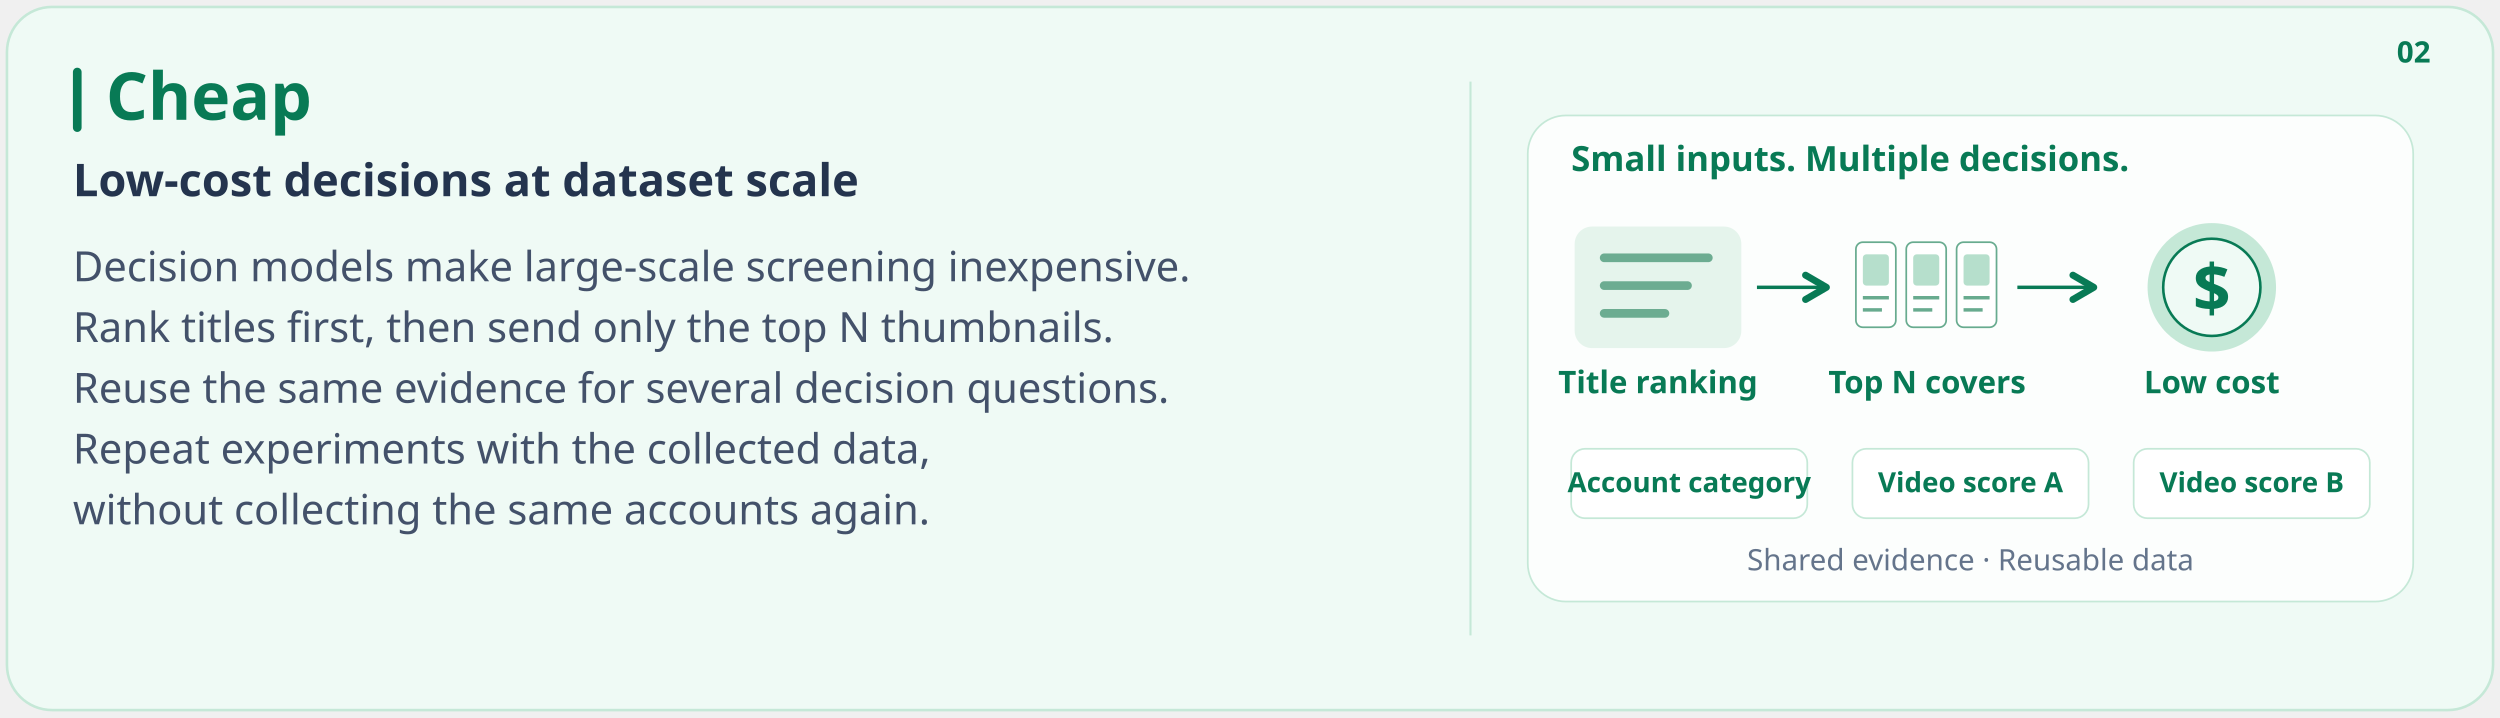
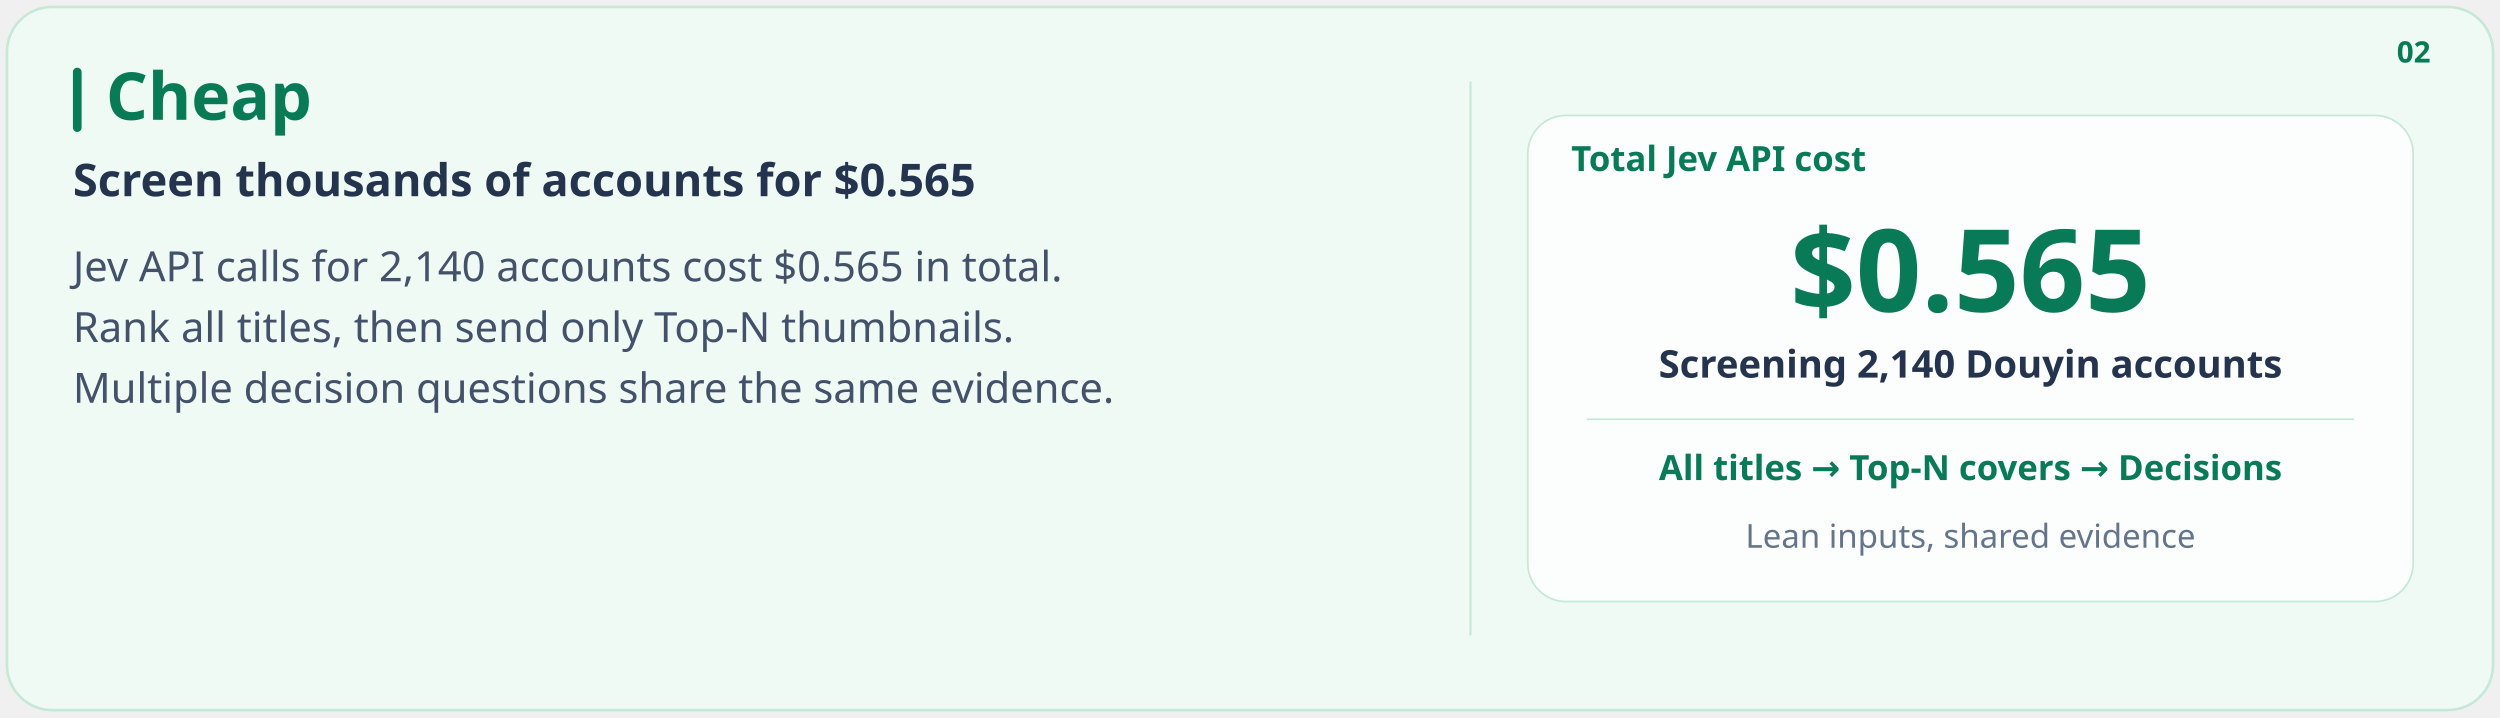
<svg xmlns="http://www.w3.org/2000/svg" width="1440" height="413" viewBox="0 0 1440 413" role="img" aria-labelledby="title description">
-   <defs>
-     <marker id="arrow" markerWidth="9" markerHeight="9" refX="7" refY="4.5" orient="auto">
-       <path d="M1 1L7 4.5L1 8" fill="none" stroke="#087a55" stroke-width="2" stroke-linecap="round" stroke-linejoin="round" />
-     </marker>
-   </defs>
  <g font-family="Segoe UI, Microsoft YaHei, sans-serif">
    <g class="contribution" data-kind="Cheap" transform="translate(4,4)">
      <rect width="1432" height="405" rx="26" fill="#effaf5" stroke="#c5e8d7" stroke-width="1.5" />
      <g class="copy">
        <rect x="38" y="35" width="5" height="37" rx="2.5" fill="#087a55" />
        <text x="57" y="65" font-size="38" fill="#087a55" font-weight="700">Cheap</text>
-         <text x="38" y="109" font-size="26" fill="#24344e" font-weight="600">Low-cost decisions at dataset scale</text>
-         <text x="38" y="158" font-size="24" fill="#43516a">Decision models make large-scale screening inexpensive.</text>
-         <text x="38" y="193" font-size="24" fill="#43516a">Rank titles first, then send only the top N thumbnails.</text>
-         <text x="38" y="228" font-size="24" fill="#43516a">Reuse the same evidence for several decision questions.</text>
-         <text x="38" y="263" font-size="24" fill="#43516a">Repeat experiments with the collected data,</text>
-         <text x="38" y="298" font-size="24" fill="#43516a">without collecting the same accounts again.</text>
+         <text x="38" y="109" font-size="26" fill="#24344e" font-weight="600">Screen thousands of accounts for $0.565</text>
+         <text x="38" y="158" font-size="24" fill="#43516a">Jev API calls for 2,140 accounts cost $0.565 in total.</text>
+         <text x="38" y="193" font-size="24" fill="#43516a">Rank all titles, then send only Top-N thumbnails.</text>
+         <text x="38" y="228" font-size="24" fill="#43516a">Multiple decision questions share the same evidence.</text>
      </g>
      <text x="1396" y="32" font-size="17" fill="#087a55" font-weight="600" text-anchor="end">02</text>
      <path d="M843 43V362" stroke="#c5e8d7" stroke-width="1.2" />
      <g class="artwork" transform="translate(876,62.5)">
        <rect width="510" height="280" rx="22" fill="#fff" fill-opacity=".8" stroke="#c5e8d7" />
-         <text x="25" y="32" font-size="20" fill="#087a55" font-weight="600">Small inputs. Multiple decisions.</text>
-         <rect x="27" y="64" width="96" height="70" rx="10" fill="#e5f4ec" />
-         <path d="M44 82h60" stroke="#6cac91" stroke-width="5" stroke-linecap="round" />
-         <path d="M44 98h48" stroke="#6cac91" stroke-width="5" stroke-linecap="round" />
-         <path d="M44 114h35" stroke="#6cac91" stroke-width="5" stroke-linecap="round" />
-         <path d="M132 99H172" fill="none" stroke="#087a55" stroke-width="2" marker-end="url(#arrow)" />
-         <rect x="189" y="73" width="23" height="49" rx="4" fill="#fff" stroke="#68ab8f" />
-         <rect x="193" y="80" width="15" height="18" rx="2" fill="#b6dfcc" />
-         <path d="M193 105h15m-15 7h11" stroke="#68ab8f" stroke-width="2" />
-         <rect x="218" y="73" width="23" height="49" rx="4" fill="#fff" stroke="#68ab8f" />
-         <rect x="222" y="80" width="15" height="18" rx="2" fill="#b6dfcc" />
-         <path d="M222 105h15m-15 7h11" stroke="#68ab8f" stroke-width="2" />
-         <rect x="247" y="73" width="23" height="49" rx="4" fill="#fff" stroke="#68ab8f" />
-         <rect x="251" y="80" width="15" height="18" rx="2" fill="#b6dfcc" />
-         <path d="M251 105h15m-15 7h11" stroke="#68ab8f" stroke-width="2" />
-         <path d="M282 99H326" fill="none" stroke="#087a55" stroke-width="2" marker-end="url(#arrow)" />
-         <circle cx="394" cy="99" r="37" fill="#c5e8d7" />
-         <circle cx="394" cy="99" r="28" fill="#effaf5" stroke="#087a55" stroke-width="1.5" />
-         <text x="394" y="113" font-size="38" fill="#087a55" font-weight="700" text-anchor="middle">$</text>
-         <text x="75" y="160" font-size="18" fill="#087a55" font-weight="600" text-anchor="middle">Title ranking</text>
-         <text x="230" y="160" font-size="18" fill="#087a55" font-weight="600" text-anchor="middle">Top N covers</text>
-         <text x="394" y="160" font-size="18" fill="#087a55" font-weight="600" text-anchor="middle">Low cost</text>
-         <rect x="25" y="192" width="136" height="40" rx="8" fill="#fff" stroke="#c5e8d7" />
-         <text x="93" y="217" font-size="16" fill="#087a55" font-weight="600" text-anchor="middle">Account category</text>
-         <rect x="187" y="192" width="136" height="40" rx="8" fill="#fff" stroke="#c5e8d7" />
-         <text x="255" y="217" font-size="16" fill="#087a55" font-weight="600" text-anchor="middle">Video score A</text>
-         <rect x="349" y="192" width="136" height="40" rx="8" fill="#fff" stroke="#c5e8d7" />
-         <text x="417" y="217" font-size="16" fill="#087a55" font-weight="600" text-anchor="middle">Video score B</text>
-         <text x="255" y="262" font-size="17" fill="#64748b" text-anchor="middle">Shared evidence · Reusable data</text>
+         <text x="25" y="32" font-size="20" fill="#087a55" font-weight="600">Total Jev API cost</text>
+         <text x="255" y="113" font-size="66" fill="#087a55" font-weight="700" text-anchor="middle">$0.565</text>
+         <text x="255" y="151" font-size="22" fill="#24344e" font-weight="600" text-anchor="middle">Screening 2,140 Douyin accounts</text>
+         <path d="M34 175H476" stroke="#c5e8d7" />
+         <text x="255" y="210" font-size="20" fill="#087a55" font-weight="600" text-anchor="middle">All titles → Top-N covers → Decisions</text>
+         <text x="255" y="249" font-size="19" fill="#64748b" text-anchor="middle">Lean inputs, shared evidence</text>
      </g>
    </g>
  </g>
</svg>
